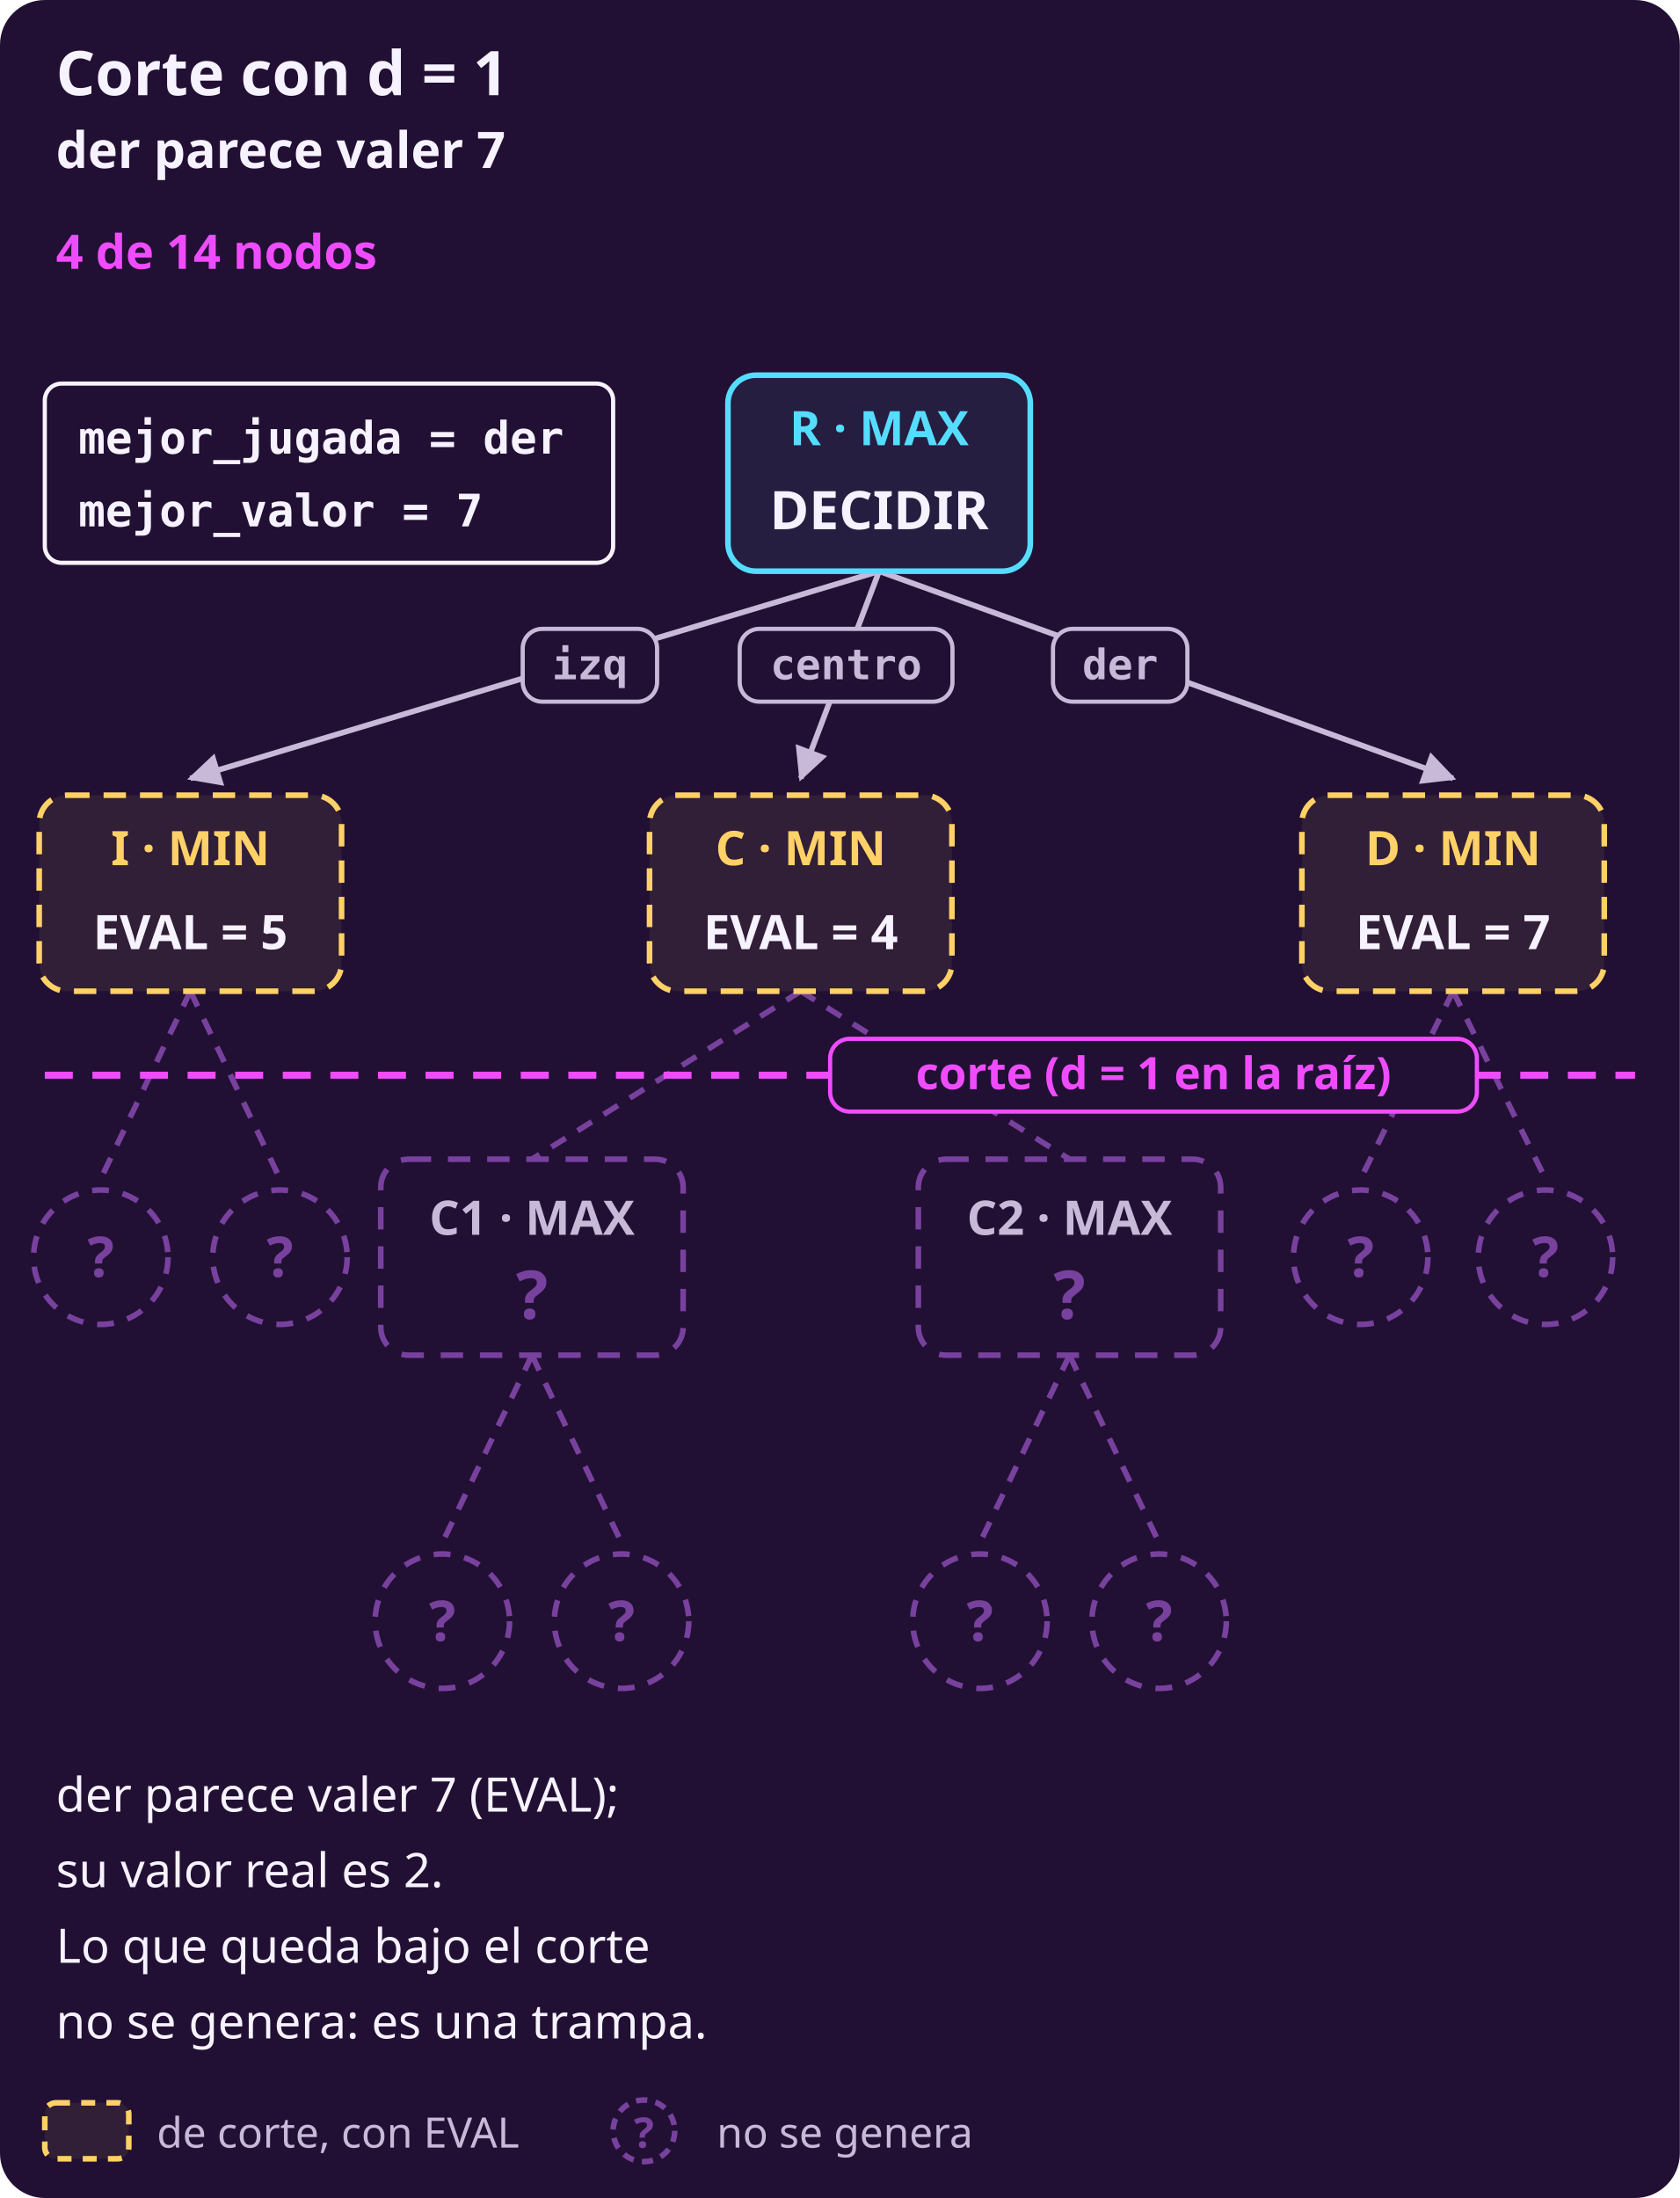
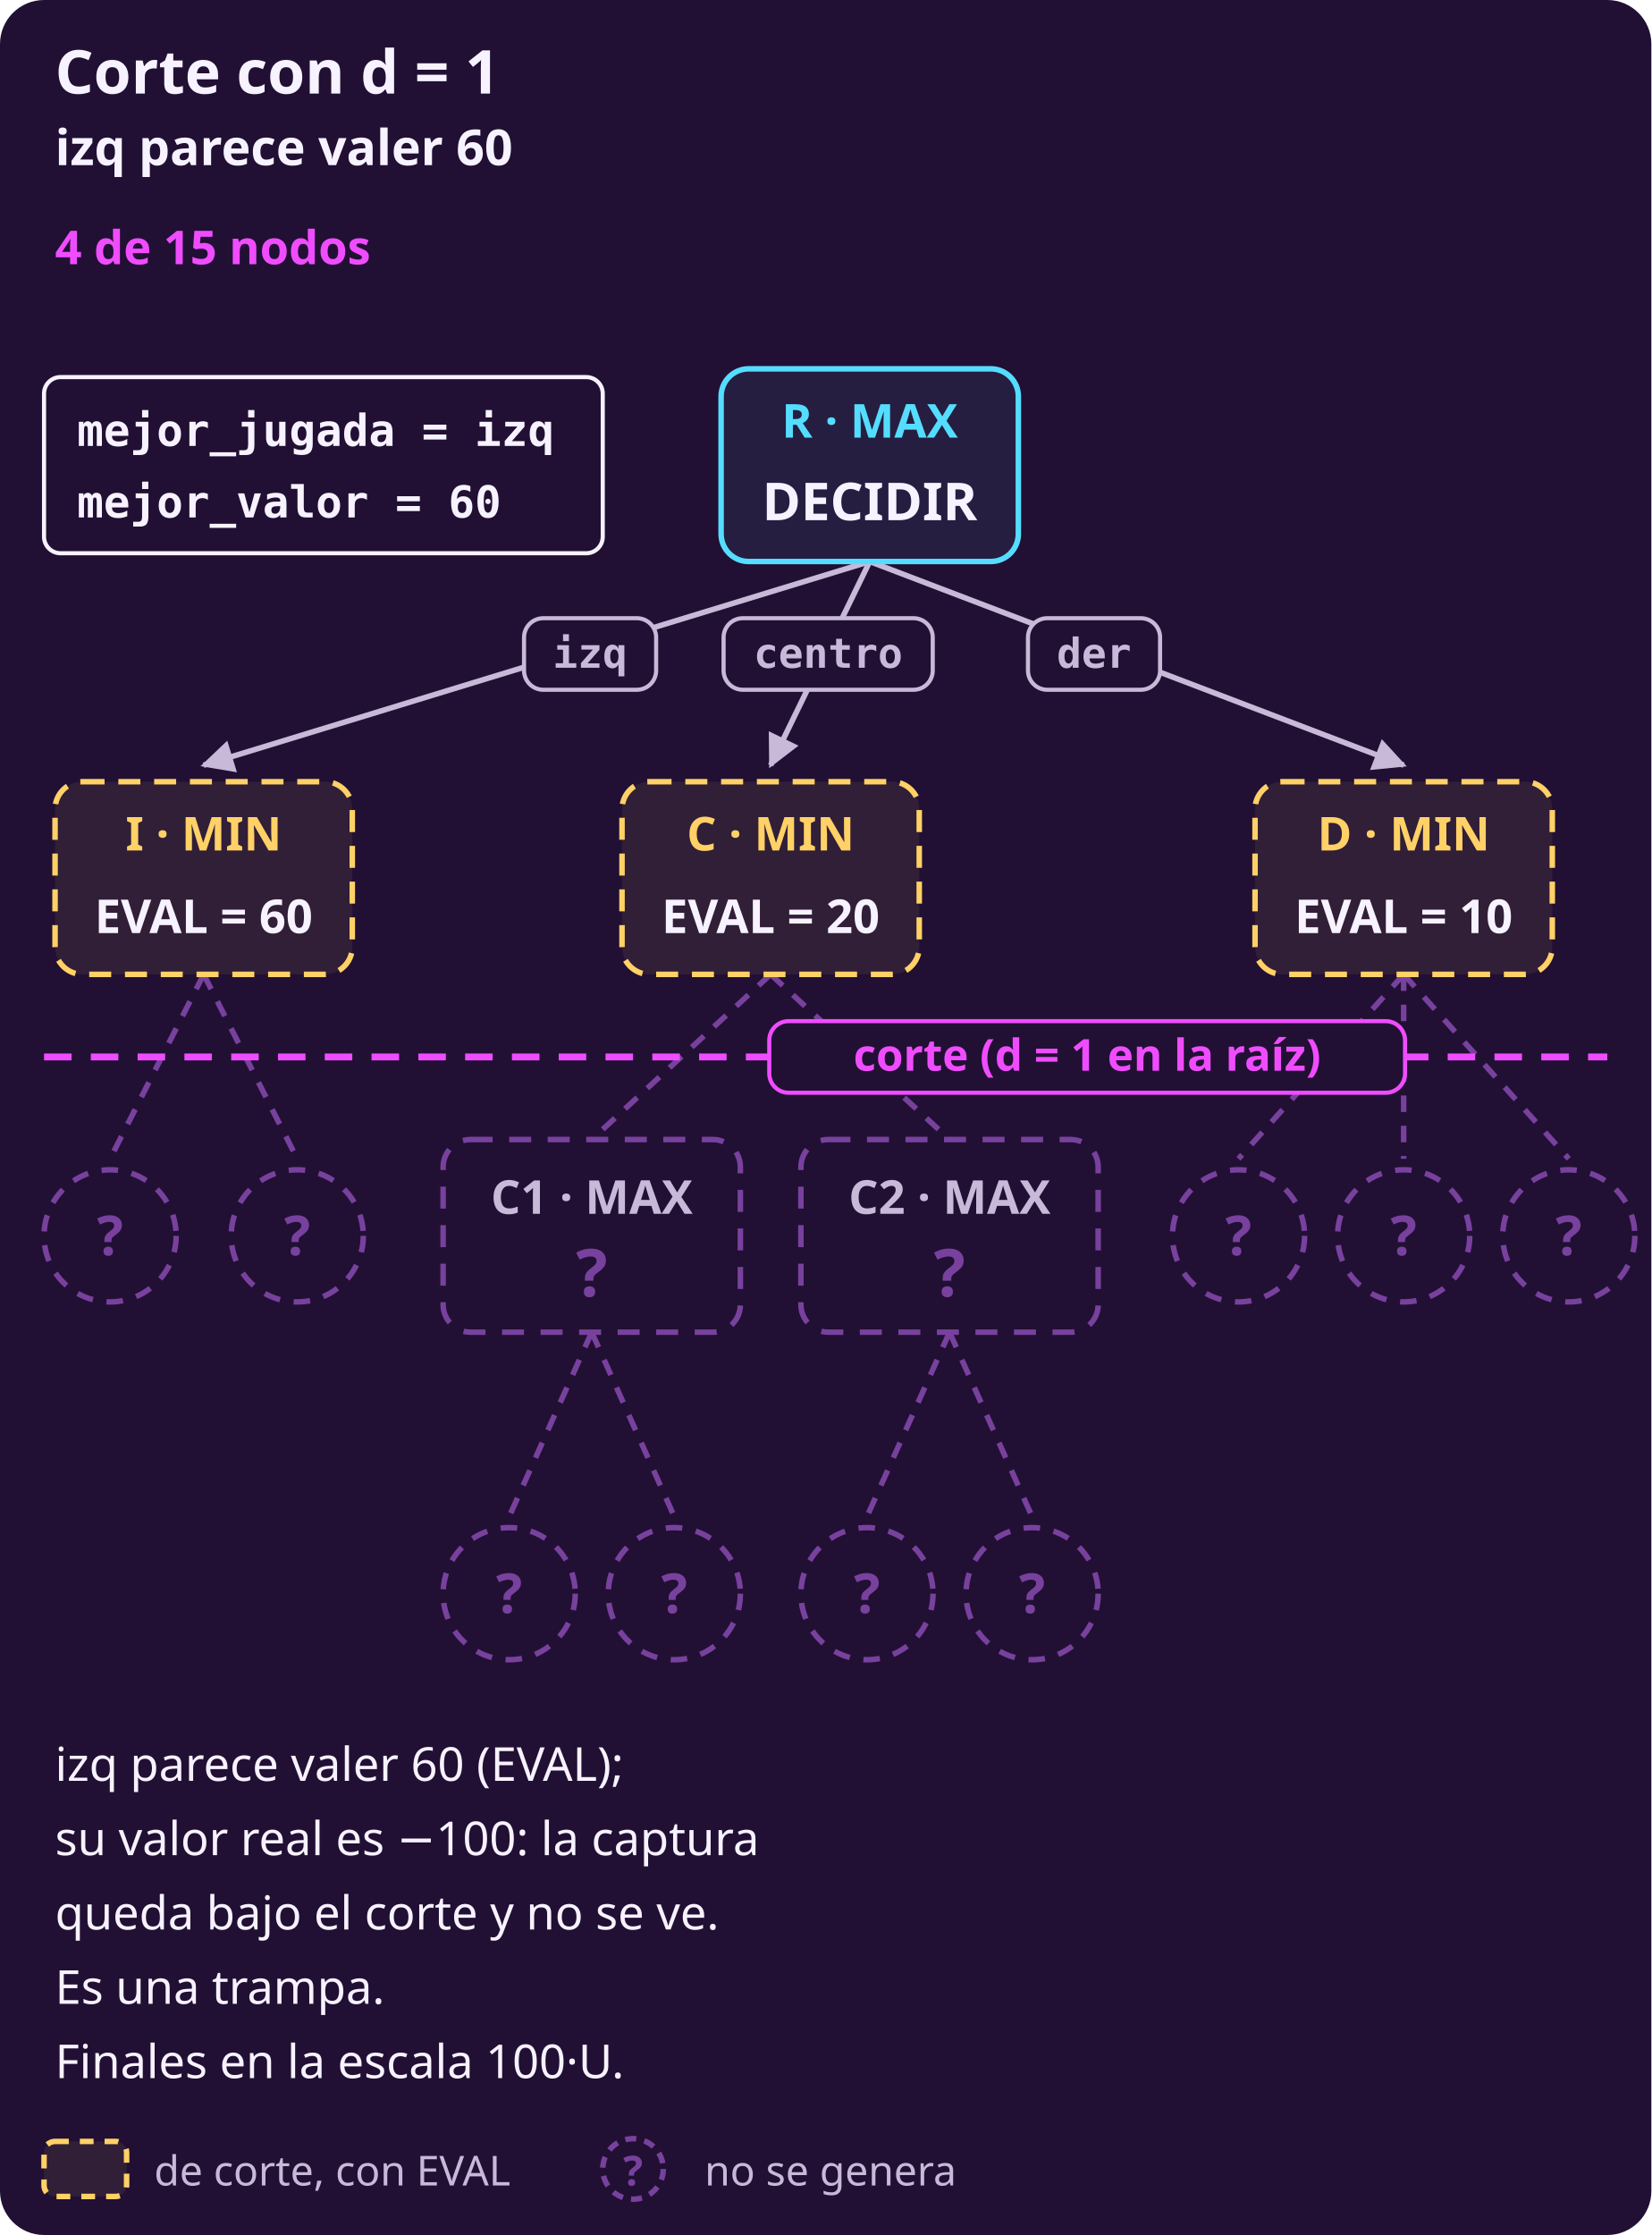
- <svg xmlns="http://www.w3.org/2000/svg" width="600" height="785" viewBox="0 0 600 785" role="img" aria-label="El árbol T con corte a profundidad 1. Una línea punteada marca dónde se corta, bajo el nivel 1; lo que queda debajo no se genera y va en caja o círculo punteado con «?». I recibe EVAL = 5; C recibe EVAL = 4; D recibe EVAL = 7. I vale 5; C vale 4; D vale 7. R juega der, con 7. Se han generado 4 de 14 nodos.">
-   <rect x="0" y="0" width="600" height="785" rx="16" fill="#211033" />
+ <svg xmlns="http://www.w3.org/2000/svg" width="600" height="812" viewBox="0 0 600 812" role="img" aria-label="El árbol de resultados con corte a profundidad 1; sus finales van en la escala 100·U: +100 gana MAX, −100 gana MIN, 0 empate. Una línea punteada marca dónde se corta, bajo el nivel 1; lo que queda debajo no se genera y va en caja o círculo punteado con «?». I recibe EVAL = 60; C recibe EVAL = 20; D recibe EVAL = 10. I vale 60; C vale 20; D vale 10. R juega izq, con 60. Se han generado 4 de 15 nodos.">
+   <rect x="0" y="0" width="600" height="812" rx="16" fill="#211033" />
  <defs>
    <marker id="p" viewBox="0 0 10 10" refX="9" refY="5" markerWidth="6" markerHeight="6" orient="auto-start-reverse">
      <path d="M 0 0 L 10 5 L 0 10 z" fill="#f04cff" />
    </marker>
    <marker id="s" viewBox="0 0 10 10" refX="9" refY="5" markerWidth="6" markerHeight="6" orient="auto-start-reverse">
      <path d="M 0 0 L 10 5 L 0 10 z" fill="#c8b9d8" />
    </marker>
  </defs>
  <text x="20" y="34" fill="#f7f2ff" font-family="system-ui, sans-serif" font-size="22" font-weight="700" text-anchor="start">Corte con d = 1</text>
-   <text x="20" y="60" fill="#f7f2ff" font-family="system-ui, sans-serif" font-size="18" font-weight="700" text-anchor="start">der parece valer 7</text>
-   <text x="20" y="96" fill="#f04cff" font-family="system-ui, sans-serif" font-size="17" font-weight="700" text-anchor="start">4 de 14 nodos</text>
-   <line x1="314" y1="204.0" x2="68" y2="278.0" stroke="#c8b9d8" stroke-width="2" marker-end="url(#s)" />
-   <rect x="186.7" y="224.6" width="48" height="26" rx="7" fill="#211033" stroke="#c8b9d8" stroke-width="1.5" />
-   <text x="210.7" y="242.6" fill="#c8b9d8" font-family="ui-monospace, SFMono-Regular, Menlo, monospace" font-size="15" font-weight="700" text-anchor="middle">izq</text>
-   <line x1="68" y1="354.0" x2="36" y2="421.0" stroke="#78419e" stroke-width="2" stroke-dasharray="6 5" />
-   <line x1="68" y1="354.0" x2="100" y2="421.0" stroke="#78419e" stroke-width="2" stroke-dasharray="6 5" />
-   <line x1="314" y1="204.0" x2="286" y2="278.0" stroke="#c8b9d8" stroke-width="2" marker-end="url(#s)" />
-   <rect x="264.2" y="224.6" width="76" height="26" rx="7" fill="#211033" stroke="#c8b9d8" stroke-width="1.5" />
-   <text x="302.2" y="242.6" fill="#c8b9d8" font-family="ui-monospace, SFMono-Regular, Menlo, monospace" font-size="15" font-weight="700" text-anchor="middle">centro</text>
-   <line x1="286" y1="354.0" x2="190" y2="414.0" stroke="#78419e" stroke-width="2" stroke-dasharray="6 5" />
-   <line x1="190" y1="484.0" x2="158" y2="551.0" stroke="#78419e" stroke-width="2" stroke-dasharray="6 5" />
-   <line x1="190" y1="484.0" x2="222" y2="551.0" stroke="#78419e" stroke-width="2" stroke-dasharray="6 5" />
-   <line x1="286" y1="354.0" x2="382" y2="414.0" stroke="#78419e" stroke-width="2" stroke-dasharray="6 5" />
-   <line x1="382" y1="484.0" x2="350" y2="551.0" stroke="#78419e" stroke-width="2" stroke-dasharray="6 5" />
-   <line x1="382" y1="484.0" x2="414" y2="551.0" stroke="#78419e" stroke-width="2" stroke-dasharray="6 5" />
-   <line x1="314" y1="204.0" x2="519" y2="278.0" stroke="#c8b9d8" stroke-width="2" marker-end="url(#s)" />
-   <rect x="376.1" y="224.6" width="48" height="26" rx="7" fill="#211033" stroke="#c8b9d8" stroke-width="1.5" />
-   <text x="400.1" y="242.6" fill="#c8b9d8" font-family="ui-monospace, SFMono-Regular, Menlo, monospace" font-size="15" font-weight="700" text-anchor="middle">der</text>
-   <line x1="519" y1="354.0" x2="486" y2="421.0" stroke="#78419e" stroke-width="2" stroke-dasharray="6 5" />
-   <line x1="519" y1="354.0" x2="552" y2="421.0" stroke="#78419e" stroke-width="2" stroke-dasharray="6 5" />
-   <rect x="260.0" y="134.0" width="108" height="70" rx="10" fill="#251e41" stroke="#55ddff" stroke-width="2" />
-   <text x="314" y="159.0" fill="#55ddff" font-family="system-ui, sans-serif" font-size="17" font-weight="700" text-anchor="middle">R · MAX</text>
-   <text x="314" y="189.0" fill="#f7f2ff" font-family="system-ui, sans-serif" font-size="19" font-weight="700" text-anchor="middle">DECIDIR</text>
-   <rect x="14.0" y="284.0" width="108" height="70" rx="10" fill="#311e37" stroke="#ffd166" stroke-width="2" stroke-dasharray="8 5" />
-   <text x="68" y="309.0" fill="#ffd166" font-family="system-ui, sans-serif" font-size="17" font-weight="700" text-anchor="middle">I · MIN</text>
-   <text x="68" y="339.0" fill="#f7f2ff" font-family="system-ui, sans-serif" font-size="17" font-weight="700" text-anchor="middle">EVAL = 5</text>
-   <circle cx="36" cy="449.0" r="24" fill="#211033" stroke="#78419e" stroke-width="2" stroke-dasharray="6 5" />
-   <text x="36" y="456.0" fill="#78419e" font-family="system-ui, sans-serif" font-size="20" font-weight="700" text-anchor="middle">?</text>
-   <circle cx="100" cy="449.0" r="24" fill="#211033" stroke="#78419e" stroke-width="2" stroke-dasharray="6 5" />
-   <text x="100" y="456.0" fill="#78419e" font-family="system-ui, sans-serif" font-size="20" font-weight="700" text-anchor="middle">?</text>
-   <rect x="232.0" y="284.0" width="108" height="70" rx="10" fill="#311e37" stroke="#ffd166" stroke-width="2" stroke-dasharray="8 5" />
-   <text x="286" y="309.0" fill="#ffd166" font-family="system-ui, sans-serif" font-size="17" font-weight="700" text-anchor="middle">C · MIN</text>
-   <text x="286" y="339.0" fill="#f7f2ff" font-family="system-ui, sans-serif" font-size="17" font-weight="700" text-anchor="middle">EVAL = 4</text>
-   <rect x="136.0" y="414.0" width="108" height="70" rx="10" fill="#211033" stroke="#78419e" stroke-width="2" stroke-dasharray="8 6" />
-   <text x="190" y="441.0" fill="#c8b9d8" font-family="system-ui, sans-serif" font-size="17" font-weight="700" text-anchor="middle">C1 · MAX</text>
-   <text x="190" y="471.0" fill="#78419e" font-family="system-ui, sans-serif" font-size="24" font-weight="700" text-anchor="middle">?</text>
-   <circle cx="158" cy="579.0" r="24" fill="#211033" stroke="#78419e" stroke-width="2" stroke-dasharray="6 5" />
-   <text x="158" y="586.0" fill="#78419e" font-family="system-ui, sans-serif" font-size="20" font-weight="700" text-anchor="middle">?</text>
-   <circle cx="222" cy="579.0" r="24" fill="#211033" stroke="#78419e" stroke-width="2" stroke-dasharray="6 5" />
-   <text x="222" y="586.0" fill="#78419e" font-family="system-ui, sans-serif" font-size="20" font-weight="700" text-anchor="middle">?</text>
-   <rect x="328.0" y="414.0" width="108" height="70" rx="10" fill="#211033" stroke="#78419e" stroke-width="2" stroke-dasharray="8 6" />
-   <text x="382" y="441.0" fill="#c8b9d8" font-family="system-ui, sans-serif" font-size="17" font-weight="700" text-anchor="middle">C2 · MAX</text>
-   <text x="382" y="471.0" fill="#78419e" font-family="system-ui, sans-serif" font-size="24" font-weight="700" text-anchor="middle">?</text>
-   <circle cx="350" cy="579.0" r="24" fill="#211033" stroke="#78419e" stroke-width="2" stroke-dasharray="6 5" />
-   <text x="350" y="586.0" fill="#78419e" font-family="system-ui, sans-serif" font-size="20" font-weight="700" text-anchor="middle">?</text>
-   <circle cx="414" cy="579.0" r="24" fill="#211033" stroke="#78419e" stroke-width="2" stroke-dasharray="6 5" />
-   <text x="414" y="586.0" fill="#78419e" font-family="system-ui, sans-serif" font-size="20" font-weight="700" text-anchor="middle">?</text>
-   <rect x="465.0" y="284.0" width="108" height="70" rx="10" fill="#311e37" stroke="#ffd166" stroke-width="2" stroke-dasharray="8 5" />
-   <text x="519" y="309.0" fill="#ffd166" font-family="system-ui, sans-serif" font-size="17" font-weight="700" text-anchor="middle">D · MIN</text>
-   <text x="519" y="339.0" fill="#f7f2ff" font-family="system-ui, sans-serif" font-size="17" font-weight="700" text-anchor="middle">EVAL = 7</text>
-   <circle cx="486" cy="449.0" r="24" fill="#211033" stroke="#78419e" stroke-width="2" stroke-dasharray="6 5" />
-   <text x="486" y="456.0" fill="#78419e" font-family="system-ui, sans-serif" font-size="20" font-weight="700" text-anchor="middle">?</text>
-   <circle cx="552" cy="449.0" r="24" fill="#211033" stroke="#78419e" stroke-width="2" stroke-dasharray="6 5" />
-   <text x="552" y="456.0" fill="#78419e" font-family="system-ui, sans-serif" font-size="20" font-weight="700" text-anchor="middle">?</text>
+   <text x="20" y="60" fill="#f7f2ff" font-family="system-ui, sans-serif" font-size="18" font-weight="700" text-anchor="start">izq parece valer 60</text>
+   <text x="20" y="96" fill="#f04cff" font-family="system-ui, sans-serif" font-size="17" font-weight="700" text-anchor="start">4 de 15 nodos</text>
+   <line x1="316" y1="204.0" x2="74" y2="278.0" stroke="#c8b9d8" stroke-width="2" marker-end="url(#s)" />
+   <rect x="190.4" y="224.6" width="48" height="26" rx="7" fill="#211033" stroke="#c8b9d8" stroke-width="1.5" />
+   <text x="214.4" y="242.6" fill="#c8b9d8" font-family="ui-monospace, SFMono-Regular, Menlo, monospace" font-size="15" font-weight="700" text-anchor="middle">izq</text>
+   <line x1="74" y1="354.0" x2="40" y2="421.0" stroke="#78419e" stroke-width="2" stroke-dasharray="6 5" />
+   <line x1="74" y1="354.0" x2="108" y2="421.0" stroke="#78419e" stroke-width="2" stroke-dasharray="6 5" />
+   <line x1="316" y1="204.0" x2="280" y2="278.0" stroke="#c8b9d8" stroke-width="2" marker-end="url(#s)" />
+   <rect x="262.9" y="224.6" width="76" height="26" rx="7" fill="#211033" stroke="#c8b9d8" stroke-width="1.5" />
+   <text x="300.9" y="242.6" fill="#c8b9d8" font-family="ui-monospace, SFMono-Regular, Menlo, monospace" font-size="15" font-weight="700" text-anchor="middle">centro</text>
+   <line x1="280" y1="354.0" x2="215" y2="414.0" stroke="#78419e" stroke-width="2" stroke-dasharray="6 5" />
+   <line x1="215" y1="484.0" x2="185" y2="551.0" stroke="#78419e" stroke-width="2" stroke-dasharray="6 5" />
+   <line x1="215" y1="484.0" x2="245" y2="551.0" stroke="#78419e" stroke-width="2" stroke-dasharray="6 5" />
+   <line x1="280" y1="354.0" x2="345" y2="414.0" stroke="#78419e" stroke-width="2" stroke-dasharray="6 5" />
+   <line x1="345" y1="484.0" x2="315" y2="551.0" stroke="#78419e" stroke-width="2" stroke-dasharray="6 5" />
+   <line x1="345" y1="484.0" x2="375" y2="551.0" stroke="#78419e" stroke-width="2" stroke-dasharray="6 5" />
+   <line x1="316" y1="204.0" x2="510" y2="278.0" stroke="#c8b9d8" stroke-width="2" marker-end="url(#s)" />
+   <rect x="373.5" y="224.6" width="48" height="26" rx="7" fill="#211033" stroke="#c8b9d8" stroke-width="1.5" />
+   <text x="397.5" y="242.6" fill="#c8b9d8" font-family="ui-monospace, SFMono-Regular, Menlo, monospace" font-size="15" font-weight="700" text-anchor="middle">der</text>
+   <line x1="510" y1="354.0" x2="450" y2="421.0" stroke="#78419e" stroke-width="2" stroke-dasharray="6 5" />
+   <line x1="510" y1="354.0" x2="510" y2="421.0" stroke="#78419e" stroke-width="2" stroke-dasharray="6 5" />
+   <line x1="510" y1="354.0" x2="570" y2="421.0" stroke="#78419e" stroke-width="2" stroke-dasharray="6 5" />
+   <rect x="262.0" y="134.0" width="108" height="70" rx="10" fill="#251e41" stroke="#55ddff" stroke-width="2" />
+   <text x="316" y="159.0" fill="#55ddff" font-family="system-ui, sans-serif" font-size="17" font-weight="700" text-anchor="middle">R · MAX</text>
+   <text x="316" y="189.0" fill="#f7f2ff" font-family="system-ui, sans-serif" font-size="19" font-weight="700" text-anchor="middle">DECIDIR</text>
+   <rect x="20.0" y="284.0" width="108" height="70" rx="10" fill="#311e37" stroke="#ffd166" stroke-width="2" stroke-dasharray="8 5" />
+   <text x="74" y="309.0" fill="#ffd166" font-family="system-ui, sans-serif" font-size="17" font-weight="700" text-anchor="middle">I · MIN</text>
+   <text x="74" y="339.0" fill="#f7f2ff" font-family="system-ui, sans-serif" font-size="17" font-weight="700" text-anchor="middle">EVAL = 60</text>
+   <circle cx="40" cy="449.0" r="24" fill="#211033" stroke="#78419e" stroke-width="2" stroke-dasharray="6 5" />
+   <text x="40" y="456.0" fill="#78419e" font-family="system-ui, sans-serif" font-size="20" font-weight="700" text-anchor="middle">?</text>
+   <circle cx="108" cy="449.0" r="24" fill="#211033" stroke="#78419e" stroke-width="2" stroke-dasharray="6 5" />
+   <text x="108" y="456.0" fill="#78419e" font-family="system-ui, sans-serif" font-size="20" font-weight="700" text-anchor="middle">?</text>
+   <rect x="226.0" y="284.0" width="108" height="70" rx="10" fill="#311e37" stroke="#ffd166" stroke-width="2" stroke-dasharray="8 5" />
+   <text x="280" y="309.0" fill="#ffd166" font-family="system-ui, sans-serif" font-size="17" font-weight="700" text-anchor="middle">C · MIN</text>
+   <text x="280" y="339.0" fill="#f7f2ff" font-family="system-ui, sans-serif" font-size="17" font-weight="700" text-anchor="middle">EVAL = 20</text>
+   <rect x="161.0" y="414.0" width="108" height="70" rx="10" fill="#211033" stroke="#78419e" stroke-width="2" stroke-dasharray="8 6" />
+   <text x="215" y="441.0" fill="#c8b9d8" font-family="system-ui, sans-serif" font-size="17" font-weight="700" text-anchor="middle">C1 · MAX</text>
+   <text x="215" y="471.0" fill="#78419e" font-family="system-ui, sans-serif" font-size="24" font-weight="700" text-anchor="middle">?</text>
+   <circle cx="185" cy="579.0" r="24" fill="#211033" stroke="#78419e" stroke-width="2" stroke-dasharray="6 5" />
+   <text x="185" y="586.0" fill="#78419e" font-family="system-ui, sans-serif" font-size="20" font-weight="700" text-anchor="middle">?</text>
+   <circle cx="245" cy="579.0" r="24" fill="#211033" stroke="#78419e" stroke-width="2" stroke-dasharray="6 5" />
+   <text x="245" y="586.0" fill="#78419e" font-family="system-ui, sans-serif" font-size="20" font-weight="700" text-anchor="middle">?</text>
+   <rect x="291.0" y="414.0" width="108" height="70" rx="10" fill="#211033" stroke="#78419e" stroke-width="2" stroke-dasharray="8 6" />
+   <text x="345" y="441.0" fill="#c8b9d8" font-family="system-ui, sans-serif" font-size="17" font-weight="700" text-anchor="middle">C2 · MAX</text>
+   <text x="345" y="471.0" fill="#78419e" font-family="system-ui, sans-serif" font-size="24" font-weight="700" text-anchor="middle">?</text>
+   <circle cx="315" cy="579.0" r="24" fill="#211033" stroke="#78419e" stroke-width="2" stroke-dasharray="6 5" />
+   <text x="315" y="586.0" fill="#78419e" font-family="system-ui, sans-serif" font-size="20" font-weight="700" text-anchor="middle">?</text>
+   <circle cx="375" cy="579.0" r="24" fill="#211033" stroke="#78419e" stroke-width="2" stroke-dasharray="6 5" />
+   <text x="375" y="586.0" fill="#78419e" font-family="system-ui, sans-serif" font-size="20" font-weight="700" text-anchor="middle">?</text>
+   <rect x="456.0" y="284.0" width="108" height="70" rx="10" fill="#311e37" stroke="#ffd166" stroke-width="2" stroke-dasharray="8 5" />
+   <text x="510" y="309.0" fill="#ffd166" font-family="system-ui, sans-serif" font-size="17" font-weight="700" text-anchor="middle">D · MIN</text>
+   <text x="510" y="339.0" fill="#f7f2ff" font-family="system-ui, sans-serif" font-size="17" font-weight="700" text-anchor="middle">EVAL = 10</text>
+   <circle cx="450" cy="449.0" r="24" fill="#211033" stroke="#78419e" stroke-width="2" stroke-dasharray="6 5" />
+   <text x="450" y="456.0" fill="#78419e" font-family="system-ui, sans-serif" font-size="20" font-weight="700" text-anchor="middle">?</text>
+   <circle cx="510" cy="449.0" r="24" fill="#211033" stroke="#78419e" stroke-width="2" stroke-dasharray="6 5" />
+   <text x="510" y="456.0" fill="#78419e" font-family="system-ui, sans-serif" font-size="20" font-weight="700" text-anchor="middle">?</text>
+   <circle cx="570" cy="449.0" r="24" fill="#211033" stroke="#78419e" stroke-width="2" stroke-dasharray="6 5" />
+   <text x="570" y="456.0" fill="#78419e" font-family="system-ui, sans-serif" font-size="20" font-weight="700" text-anchor="middle">?</text>
  <rect x="16" y="137.0" width="203" height="64" rx="6" fill="#211033" stroke="#f7f2ff" stroke-width="1.5" />
-   <text x="28" y="162.0" fill="#f7f2ff" font-family="ui-monospace, SFMono-Regular, Menlo, monospace" font-size="16" font-weight="700" text-anchor="start">mejor_jugada = der</text>
-   <text x="28" y="188.0" fill="#f7f2ff" font-family="ui-monospace, SFMono-Regular, Menlo, monospace" font-size="16" font-weight="700" text-anchor="start">mejor_valor = 7</text>
+   <text x="28" y="162.0" fill="#f7f2ff" font-family="ui-monospace, SFMono-Regular, Menlo, monospace" font-size="16" font-weight="700" text-anchor="start">mejor_jugada = izq</text>
+   <text x="28" y="188.0" fill="#f7f2ff" font-family="ui-monospace, SFMono-Regular, Menlo, monospace" font-size="16" font-weight="700" text-anchor="start">mejor_valor = 60</text>
  <line x1="16" y1="384.0" x2="584" y2="384.0" stroke="#f04cff" stroke-width="2.5" stroke-dasharray="10 7" />
-   <rect x="296.5" y="371.0" width="231" height="26" rx="7" fill="#211033" stroke="#f04cff" stroke-width="1.5" />
-   <text x="412" y="389.0" fill="#f04cff" font-family="system-ui, sans-serif" font-size="16" font-weight="700" text-anchor="middle">corte (d = 1 en la raíz)</text>
-   <text x="20" y="647.0" fill="#f7f2ff" font-family="system-ui, sans-serif" font-size="17" font-weight="normal" text-anchor="start">der parece valer 7 (EVAL);</text>
-   <text x="20" y="674.0" fill="#f7f2ff" font-family="system-ui, sans-serif" font-size="17" font-weight="normal" text-anchor="start">su valor real es 2.</text>
-   <text x="20" y="701.0" fill="#f7f2ff" font-family="system-ui, sans-serif" font-size="17" font-weight="normal" text-anchor="start">Lo que queda bajo el corte</text>
-   <text x="20" y="728.0" fill="#f7f2ff" font-family="system-ui, sans-serif" font-size="17" font-weight="normal" text-anchor="start">no se genera: es una trampa.</text>
-   <rect x="16" y="751.0" width="30" height="20" rx="4" fill="#311e37" stroke="#ffd166" stroke-width="2" stroke-dasharray="5 4" />
-   <text x="56" y="767.0" fill="#c8b9d8" font-family="system-ui, sans-serif" font-size="15" font-weight="normal" text-anchor="start">de corte, con EVAL</text>
-   <circle cx="230" cy="761.0" r="11" fill="#211033" stroke="#78419e" stroke-width="2" stroke-dasharray="4 3" />
-   <text x="230" y="767.0" fill="#78419e" font-family="system-ui, sans-serif" font-size="15" font-weight="700" text-anchor="middle">?</text>
-   <text x="256" y="767.0" fill="#c8b9d8" font-family="system-ui, sans-serif" font-size="15" font-weight="normal" text-anchor="start">no se genera</text>
+   <rect x="279.5" y="371.0" width="231" height="26" rx="7" fill="#211033" stroke="#f04cff" stroke-width="1.5" />
+   <text x="395" y="389.0" fill="#f04cff" font-family="system-ui, sans-serif" font-size="16" font-weight="700" text-anchor="middle">corte (d = 1 en la raíz)</text>
+   <text x="20" y="647.0" fill="#f7f2ff" font-family="system-ui, sans-serif" font-size="17" font-weight="normal" text-anchor="start">izq parece valer 60 (EVAL);</text>
+   <text x="20" y="674.0" fill="#f7f2ff" font-family="system-ui, sans-serif" font-size="17" font-weight="normal" text-anchor="start">su valor real es −100: la captura</text>
+   <text x="20" y="701.0" fill="#f7f2ff" font-family="system-ui, sans-serif" font-size="17" font-weight="normal" text-anchor="start">queda bajo el corte y no se ve.</text>
+   <text x="20" y="728.0" fill="#f7f2ff" font-family="system-ui, sans-serif" font-size="17" font-weight="normal" text-anchor="start">Es una trampa.</text>
+   <text x="20" y="755.0" fill="#f7f2ff" font-family="system-ui, sans-serif" font-size="17" font-weight="normal" text-anchor="start">Finales en la escala 100·U.</text>
+   <rect x="16" y="778.0" width="30" height="20" rx="4" fill="#311e37" stroke="#ffd166" stroke-width="2" stroke-dasharray="5 4" />
+   <text x="56" y="794.0" fill="#c8b9d8" font-family="system-ui, sans-serif" font-size="15" font-weight="normal" text-anchor="start">de corte, con EVAL</text>
+   <circle cx="230" cy="788.0" r="11" fill="#211033" stroke="#78419e" stroke-width="2" stroke-dasharray="4 3" />
+   <text x="230" y="794.0" fill="#78419e" font-family="system-ui, sans-serif" font-size="15" font-weight="700" text-anchor="middle">?</text>
+   <text x="256" y="794.0" fill="#c8b9d8" font-family="system-ui, sans-serif" font-size="15" font-weight="normal" text-anchor="start">no se genera</text>
</svg>
